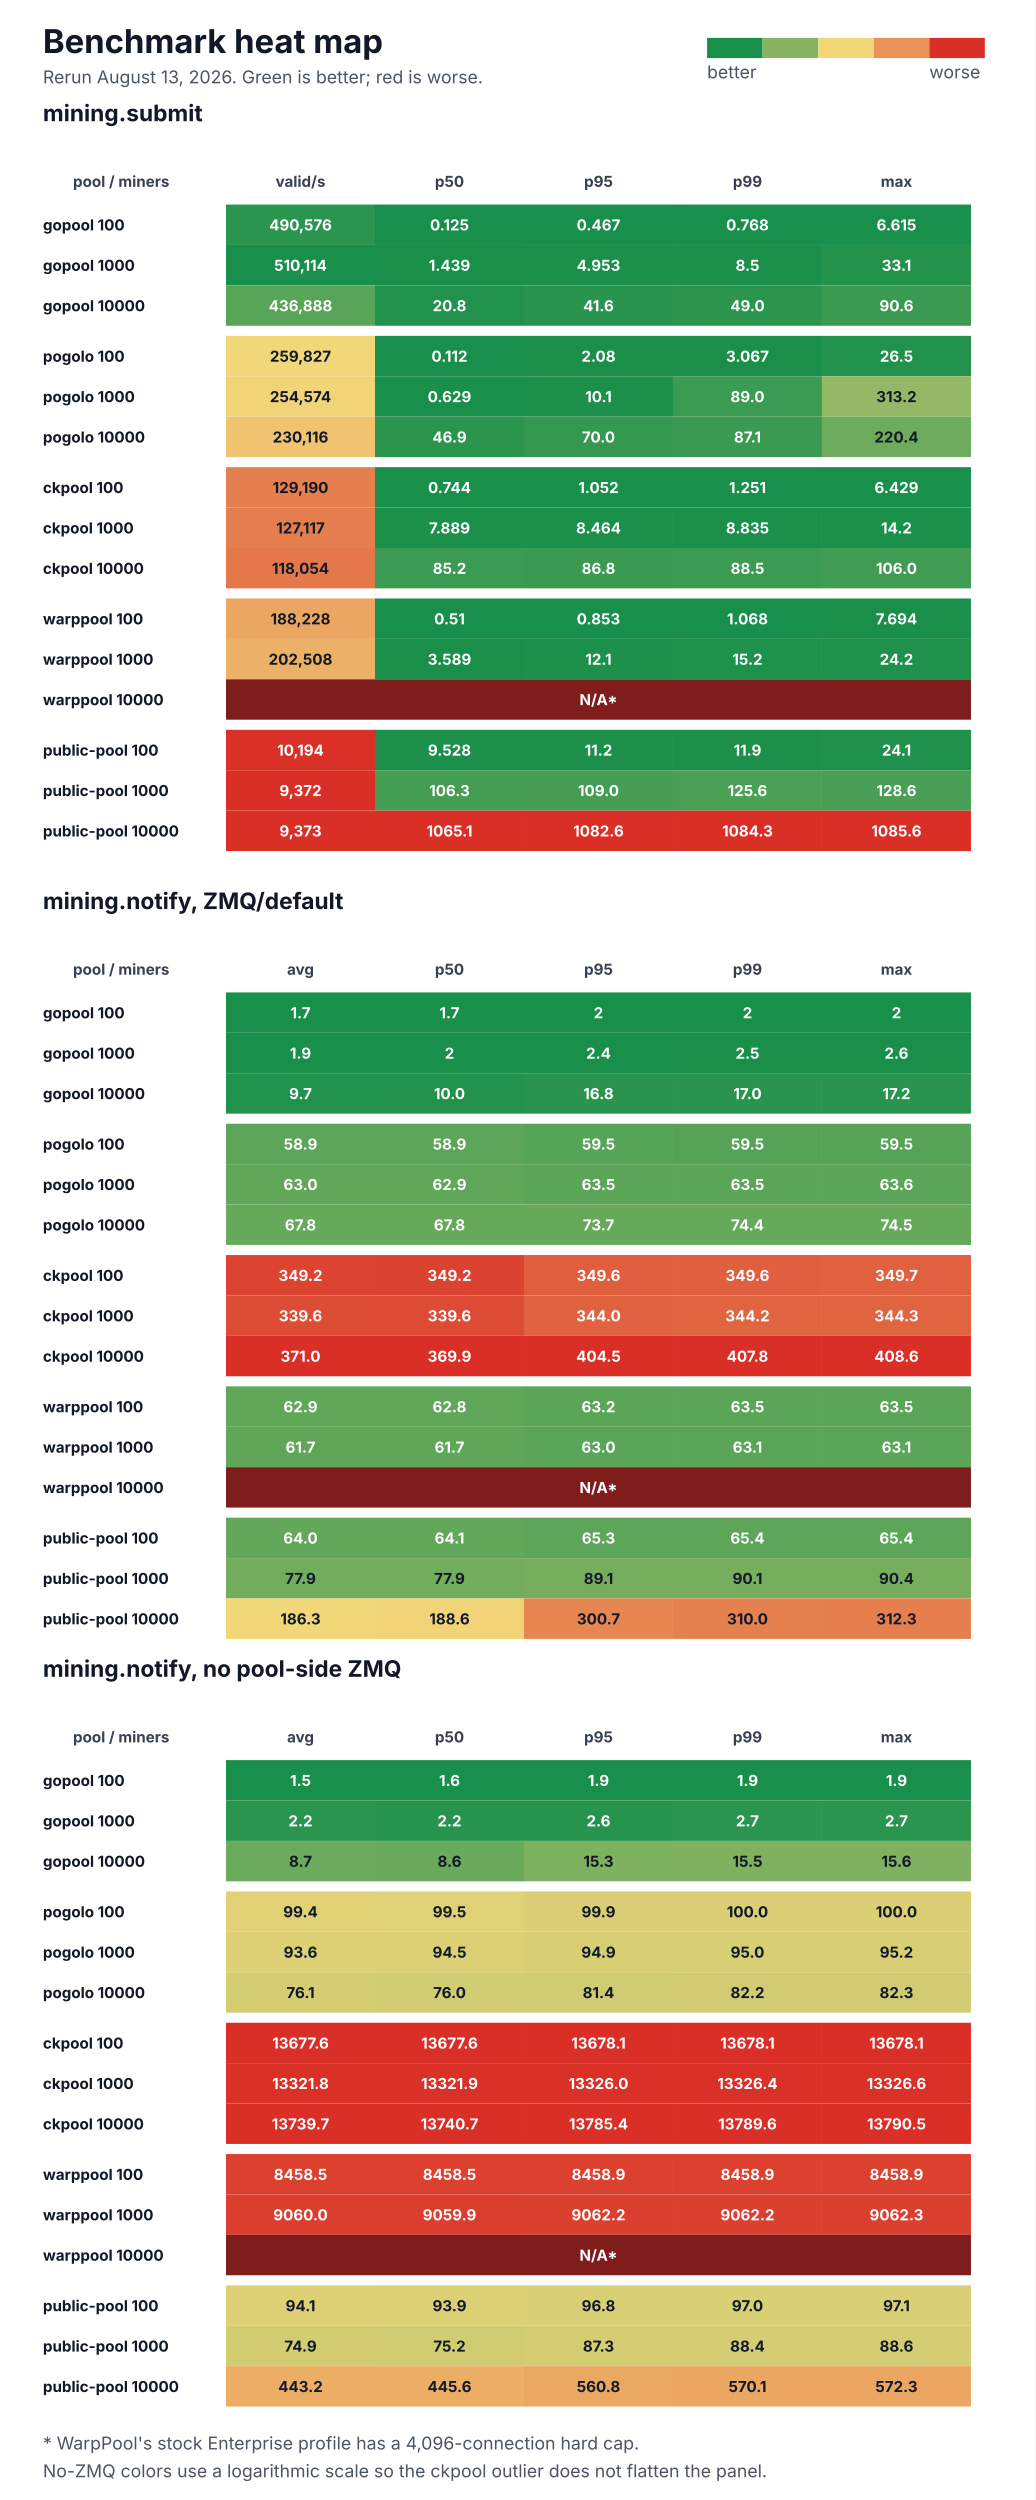
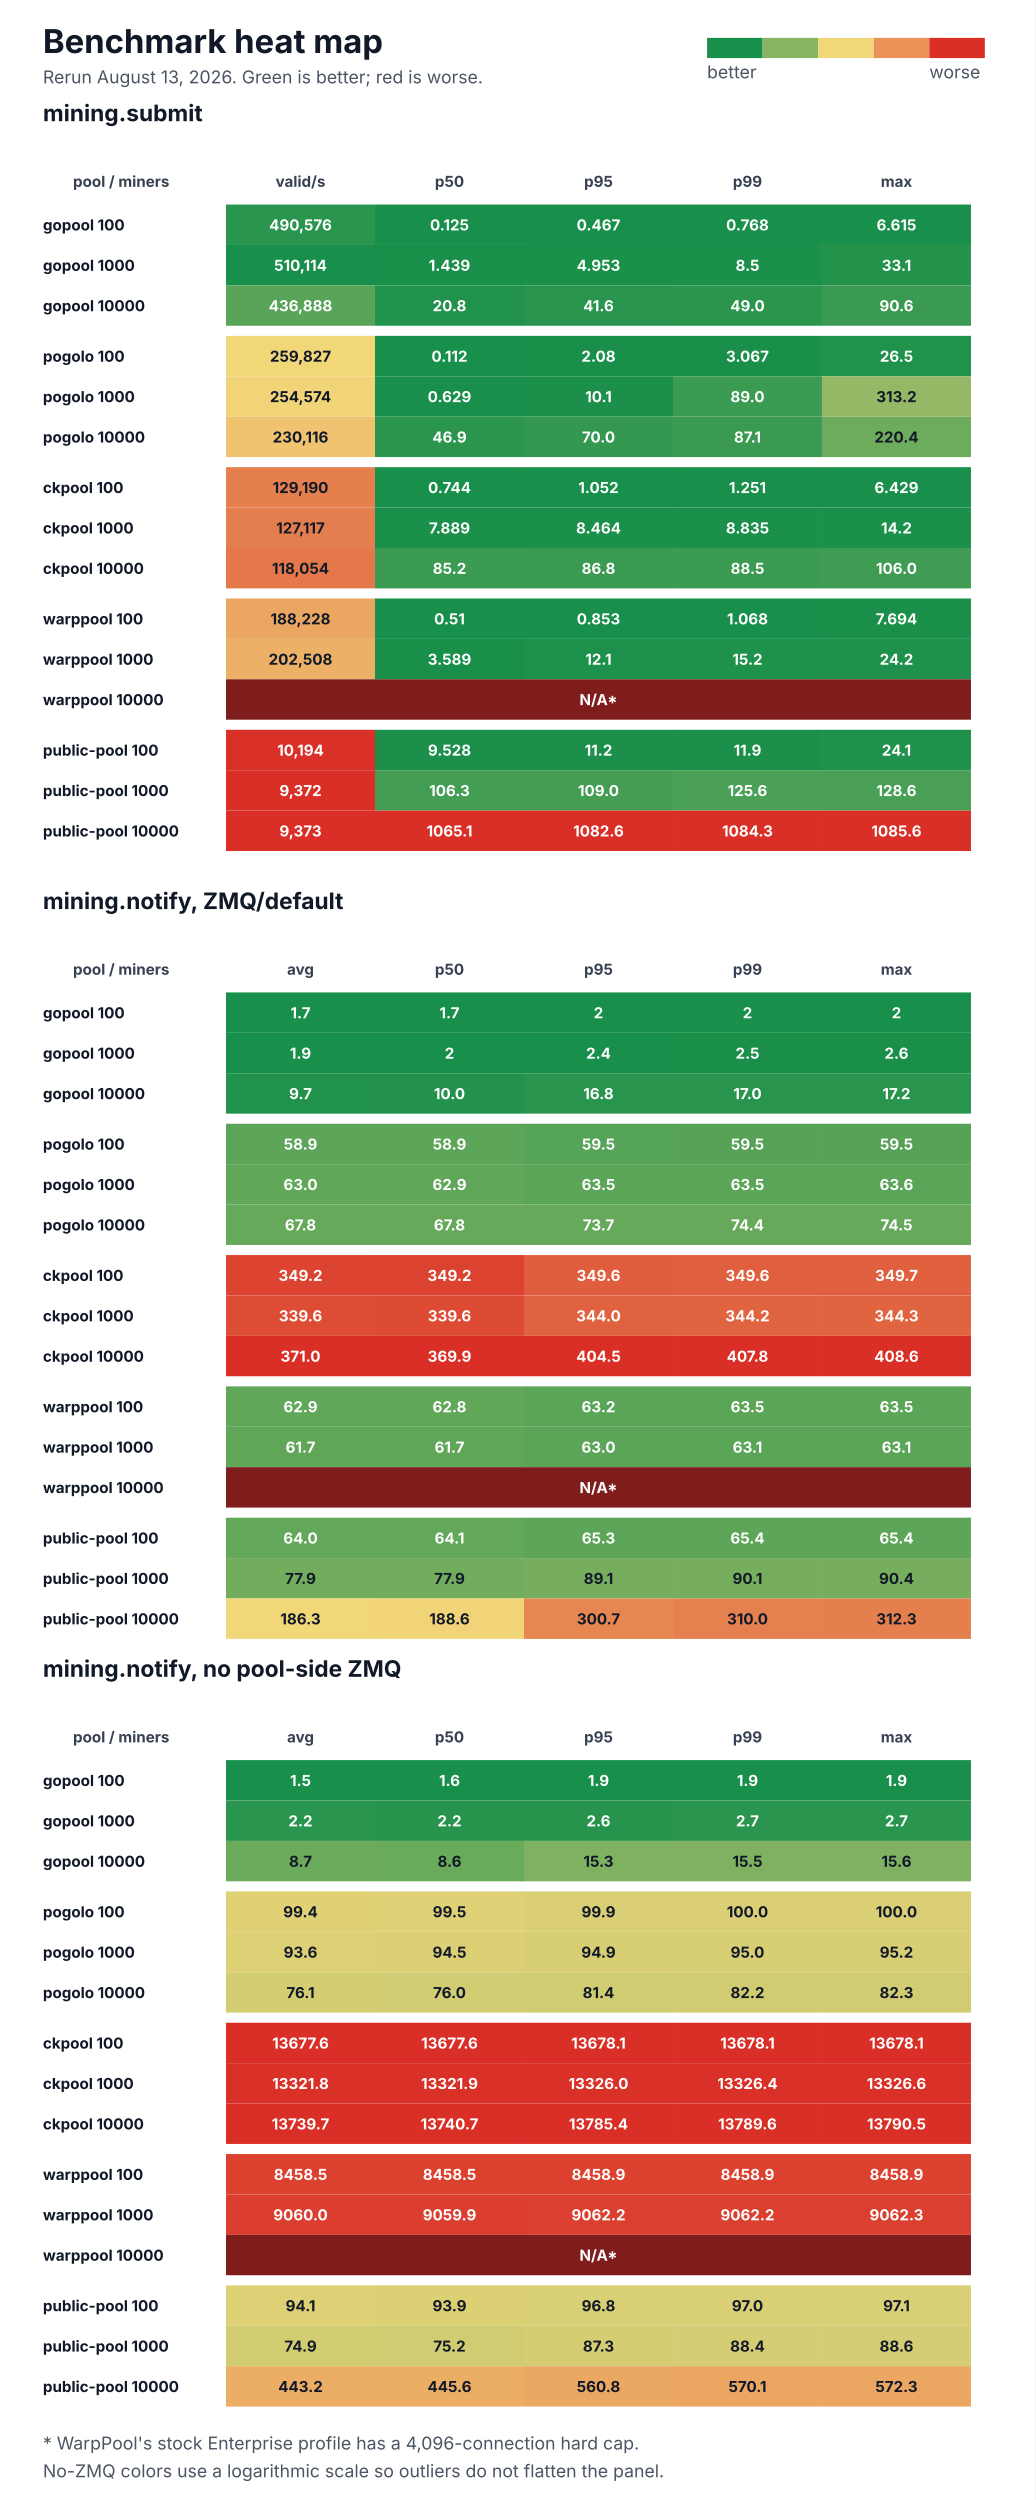
<svg xmlns="http://www.w3.org/2000/svg" width="820" height="1980" viewBox="0 0 820 1980" role="img" aria-labelledby="title desc">
  <style>
    text { font-family: -apple-system, BlinkMacSystemFont, "Segoe UI", sans-serif; fill: #111827; }
    .title { font-size: 26px; font-weight: 700; }
    .subtitle { font-size: 14px; fill: #4b5563; }
    .panel { font-size: 18px; font-weight: 700; }
    .head { font-size: 12px; font-weight: 700; fill: #374151; text-anchor: middle; }
    .row { font-size: 12px; font-weight: 650; dominant-baseline: middle; }
    .cell { font-size: 12px; font-weight: 750; text-anchor: middle; dominant-baseline: middle; }
    .light { fill: #111827; }
    .dark { fill: #ffffff; }
  </style>
  <rect width="820" height="1980" fill="#ffffff" />
  <text x="34" y="42" class="title">Benchmark heat map</text>
  <text x="34" y="66" class="subtitle">Rerun August 13, 2026. Green is better; red is worse.</text>
  <g transform="translate(560 30)">
    <rect x="0" y="0" width="44" height="16" fill="#188f4a" />
    <rect x="44" y="0" width="44" height="16" fill="#88b462" />
    <rect x="88" y="0" width="44" height="16" fill="#f2d779" />
    <rect x="132" y="0" width="44" height="16" fill="#ea9257" />
    <rect x="176" y="0" width="44" height="16" fill="#d92f27" />
    <text x="0" y="32" class="subtitle">better</text>
    <text x="176" y="32" class="subtitle">worse</text>
  </g>
  <g transform="translate(0 96)">
    <text x="34" y="0" class="panel">mining.submit</text>
    <text x="96" y="52" class="head">pool / miners</text>
    <text x="238" y="52" class="head">valid/s</text>
    <text x="356" y="52" class="head">p50</text>
    <text x="474" y="52" class="head">p95</text>
    <text x="592" y="52" class="head">p99</text>
    <text x="710" y="52" class="head">max</text>
    <text x="34" y="82" class="row">gopool 100</text>
    <rect x="179" y="66" width="118" height="32" fill="#29954e" />
    <text x="238" y="82" class="cell dark">490,576</text>
    <rect x="297" y="66" width="118" height="32" fill="#188f4a" />
    <text x="356" y="82" class="cell dark">0.125</text>
    <rect x="415" y="66" width="118" height="32" fill="#188f4a" />
    <text x="474" y="82" class="cell dark">0.467</text>
    <rect x="533" y="66" width="118" height="32" fill="#188f4a" />
    <text x="592" y="82" class="cell dark">0.768</text>
    <rect x="651" y="66" width="118" height="32" fill="#188f4a" />
    <text x="710" y="82" class="cell dark">6.615</text>
    <text x="34" y="114" class="row">gopool 1000</text>
    <rect x="179" y="98" width="118" height="32" fill="#188f4a" />
    <text x="238" y="114" class="cell dark">510,114</text>
    <rect x="297" y="98" width="118" height="32" fill="#198f4a" />
    <text x="356" y="114" class="cell dark">1.439</text>
    <rect x="415" y="98" width="118" height="32" fill="#1a904a" />
    <text x="474" y="114" class="cell dark">4.953</text>
    <rect x="533" y="98" width="118" height="32" fill="#1b904b" />
    <text x="592" y="114" class="cell dark">8.5</text>
    <rect x="651" y="98" width="118" height="32" fill="#23934c" />
    <text x="710" y="114" class="cell dark">33.1</text>
    <text x="34" y="146" class="row">gopool 10000</text>
    <rect x="179" y="130" width="118" height="32" fill="#58a458" />
    <text x="238" y="146" class="cell dark">436,888</text>
    <rect x="297" y="130" width="118" height="32" fill="#20924c" />
    <text x="356" y="146" class="cell dark">20.8</text>
    <rect x="415" y="130" width="118" height="32" fill="#29944e" />
    <text x="474" y="146" class="cell dark">41.6</text>
    <rect x="533" y="130" width="118" height="32" fill="#2b954e" />
    <text x="592" y="146" class="cell dark">49.0</text>
    <rect x="651" y="130" width="118" height="32" fill="#3a9a51" />
    <text x="710" y="146" class="cell dark">90.6</text>
    <text x="34" y="186" class="row">pogolo 100</text>
    <rect x="179" y="170" width="118" height="32" fill="#f2d779" />
    <text x="238" y="186" class="cell light">259,827</text>
    <rect x="297" y="170" width="118" height="32" fill="#188f4a" />
    <text x="356" y="186" class="cell dark">0.112</text>
    <rect x="415" y="170" width="118" height="32" fill="#198f4a" />
    <text x="474" y="186" class="cell dark">2.08</text>
    <rect x="533" y="170" width="118" height="32" fill="#198f4a" />
    <text x="592" y="186" class="cell dark">3.067</text>
    <rect x="651" y="170" width="118" height="32" fill="#20924c" />
    <text x="710" y="186" class="cell dark">26.5</text>
    <text x="34" y="218" class="row">pogolo 1000</text>
    <rect x="179" y="202" width="118" height="32" fill="#f1d477" />
    <text x="238" y="218" class="cell light">254,574</text>
    <rect x="297" y="202" width="118" height="32" fill="#188f4a" />
    <text x="356" y="218" class="cell dark">0.629</text>
    <rect x="415" y="202" width="118" height="32" fill="#1c904b" />
    <text x="474" y="218" class="cell dark">10.1</text>
    <rect x="533" y="202" width="118" height="32" fill="#3b9b52" />
    <text x="592" y="218" class="cell dark">89.0</text>
    <rect x="651" y="202" width="118" height="32" fill="#94b865" />
    <text x="710" y="218" class="cell light">313.2</text>
    <text x="34" y="250" class="row">pogolo 10000</text>
    <rect x="179" y="234" width="118" height="32" fill="#efc36f" />
    <text x="238" y="250" class="cell light">230,116</text>
    <rect x="297" y="234" width="118" height="32" fill="#2b954e" />
    <text x="356" y="250" class="cell dark">46.9</text>
    <rect x="415" y="234" width="118" height="32" fill="#349850" />
    <text x="474" y="250" class="cell dark">70.0</text>
    <rect x="533" y="234" width="118" height="32" fill="#3b9a51" />
    <text x="592" y="250" class="cell dark">87.1</text>
    <rect x="651" y="234" width="118" height="32" fill="#6eac5d" />
    <text x="710" y="250" class="cell light">220.4</text>
    <text x="34" y="290" class="row">ckpool 100</text>
    <rect x="179" y="274" width="118" height="32" fill="#e57f4e" />
    <text x="238" y="290" class="cell light">129,190</text>
    <rect x="297" y="274" width="118" height="32" fill="#188f4a" />
    <text x="356" y="290" class="cell dark">0.744</text>
    <rect x="415" y="274" width="118" height="32" fill="#188f4a" />
    <text x="474" y="290" class="cell dark">1.052</text>
    <rect x="533" y="274" width="118" height="32" fill="#188f4a" />
    <text x="592" y="290" class="cell dark">1.251</text>
    <rect x="651" y="274" width="118" height="32" fill="#188f4a" />
    <text x="710" y="290" class="cell dark">6.429</text>
    <text x="34" y="322" class="row">ckpool 1000</text>
    <rect x="179" y="306" width="118" height="32" fill="#e57e4e" />
    <text x="238" y="322" class="cell light">127,117</text>
    <rect x="297" y="306" width="118" height="32" fill="#1b904b" />
    <text x="356" y="322" class="cell dark">7.889</text>
    <rect x="415" y="306" width="118" height="32" fill="#1b904b" />
    <text x="474" y="322" class="cell dark">8.464</text>
    <rect x="533" y="306" width="118" height="32" fill="#1b904b" />
    <text x="592" y="322" class="cell dark">8.835</text>
    <rect x="651" y="306" width="118" height="32" fill="#1b904b" />
    <text x="710" y="322" class="cell dark">14.2</text>
    <text x="34" y="354" class="row">ckpool 10000</text>
    <rect x="179" y="338" width="118" height="32" fill="#e4784b" />
    <text x="238" y="354" class="cell light">118,054</text>
    <rect x="297" y="338" width="118" height="32" fill="#3b9b52" />
    <text x="356" y="354" class="cell dark">85.2</text>
    <rect x="415" y="338" width="118" height="32" fill="#3b9a52" />
    <text x="474" y="354" class="cell dark">86.8</text>
    <rect x="533" y="338" width="118" height="32" fill="#3b9b52" />
    <text x="592" y="354" class="cell dark">88.5</text>
    <rect x="651" y="338" width="118" height="32" fill="#409c53" />
    <text x="710" y="354" class="cell dark">106.0</text>
    <text x="34" y="394" class="row">warppool 100</text>
    <rect x="179" y="378" width="118" height="32" fill="#eba762" />
    <text x="238" y="394" class="cell light">188,228</text>
    <rect x="297" y="378" width="118" height="32" fill="#188f4a" />
    <text x="356" y="394" class="cell dark">0.51</text>
    <rect x="415" y="378" width="118" height="32" fill="#188f4a" />
    <text x="474" y="394" class="cell dark">0.853</text>
    <rect x="533" y="378" width="118" height="32" fill="#188f4a" />
    <text x="592" y="394" class="cell dark">1.068</text>
    <rect x="651" y="378" width="118" height="32" fill="#198f4a" />
    <text x="710" y="394" class="cell dark">7.694</text>
    <text x="34" y="426" class="row">warppool 1000</text>
    <rect x="179" y="410" width="118" height="32" fill="#ecb166" />
    <text x="238" y="426" class="cell light">202,508</text>
    <rect x="297" y="410" width="118" height="32" fill="#198f4a" />
    <text x="356" y="426" class="cell dark">3.589</text>
    <rect x="415" y="410" width="118" height="32" fill="#1d914b" />
    <text x="474" y="426" class="cell dark">12.1</text>
    <rect x="533" y="410" width="118" height="32" fill="#1e914b" />
    <text x="592" y="426" class="cell dark">15.2</text>
    <rect x="651" y="410" width="118" height="32" fill="#1f914c" />
    <text x="710" y="426" class="cell dark">24.2</text>
    <text x="34" y="458" class="row">warppool 10000</text>
    <rect x="179" y="442" width="590" height="32" fill="#7f1d1d" />
    <text x="474" y="458" class="cell dark">N/A*</text>
    <text x="34" y="498" class="row">public-pool 100</text>
    <rect x="179" y="482" width="118" height="32" fill="#d93027" />
    <text x="238" y="498" class="cell dark">10,194</text>
    <rect x="297" y="482" width="118" height="32" fill="#1c904b" />
    <text x="356" y="498" class="cell dark">9.528</text>
    <rect x="415" y="482" width="118" height="32" fill="#1c904b" />
    <text x="474" y="498" class="cell dark">11.2</text>
    <rect x="533" y="482" width="118" height="32" fill="#1c904b" />
    <text x="592" y="498" class="cell dark">11.9</text>
    <rect x="651" y="482" width="118" height="32" fill="#1f914c" />
    <text x="710" y="498" class="cell dark">24.1</text>
    <text x="34" y="530" class="row">public-pool 1000</text>
    <rect x="179" y="514" width="118" height="32" fill="#d92f27" />
    <text x="238" y="530" class="cell dark">9,372</text>
    <rect x="297" y="514" width="118" height="32" fill="#439d53" />
    <text x="356" y="530" class="cell dark">106.3</text>
    <rect x="415" y="514" width="118" height="32" fill="#449d53" />
    <text x="474" y="530" class="cell dark">109.0</text>
    <rect x="533" y="514" width="118" height="32" fill="#4aa055" />
    <text x="592" y="530" class="cell dark">125.6</text>
    <rect x="651" y="514" width="118" height="32" fill="#499f55" />
    <text x="710" y="530" class="cell dark">128.6</text>
    <text x="34" y="562" class="row">public-pool 10000</text>
    <rect x="179" y="546" width="118" height="32" fill="#d92f27" />
    <text x="238" y="562" class="cell dark">9,373</text>
    <rect x="297" y="546" width="118" height="32" fill="#d92f27" />
    <text x="356" y="562" class="cell dark">1065.1</text>
    <rect x="415" y="546" width="118" height="32" fill="#d92f27" />
    <text x="474" y="562" class="cell dark">1082.6</text>
    <rect x="533" y="546" width="118" height="32" fill="#d92f27" />
    <text x="592" y="562" class="cell dark">1084.3</text>
    <rect x="651" y="546" width="118" height="32" fill="#d92f27" />
    <text x="710" y="562" class="cell dark">1085.6</text>
  </g>
  <g transform="translate(0 720)">
    <text x="34" y="0" class="panel">mining.notify, ZMQ/default</text>
    <text x="96" y="52" class="head">pool / miners</text>
    <text x="238" y="52" class="head">avg</text>
    <text x="356" y="52" class="head">p50</text>
    <text x="474" y="52" class="head">p95</text>
    <text x="592" y="52" class="head">p99</text>
    <text x="710" y="52" class="head">max</text>
    <text x="34" y="82" class="row">gopool 100</text>
    <rect x="179" y="66" width="118" height="32" fill="#188f4a" />
    <text x="238" y="82" class="cell dark">1.7</text>
    <rect x="297" y="66" width="118" height="32" fill="#188f4a" />
    <text x="356" y="82" class="cell dark">1.7</text>
    <rect x="415" y="66" width="118" height="32" fill="#188f4a" />
    <text x="474" y="82" class="cell dark">2</text>
    <rect x="533" y="66" width="118" height="32" fill="#188f4a" />
    <text x="592" y="82" class="cell dark">2</text>
    <rect x="651" y="66" width="118" height="32" fill="#188f4a" />
    <text x="710" y="82" class="cell dark">2</text>
    <text x="34" y="114" class="row">gopool 1000</text>
    <rect x="179" y="98" width="118" height="32" fill="#188f4a" />
    <text x="238" y="114" class="cell dark">1.9</text>
    <rect x="297" y="98" width="118" height="32" fill="#188f4a" />
    <text x="356" y="114" class="cell dark">2</text>
    <rect x="415" y="98" width="118" height="32" fill="#188f4a" />
    <text x="474" y="114" class="cell dark">2.4</text>
    <rect x="533" y="98" width="118" height="32" fill="#198f4a" />
    <text x="592" y="114" class="cell dark">2.5</text>
    <rect x="651" y="98" width="118" height="32" fill="#198f4a" />
    <text x="710" y="114" class="cell dark">2.6</text>
    <text x="34" y="146" class="row">gopool 10000</text>
    <rect x="179" y="130" width="118" height="32" fill="#21924c" />
    <text x="238" y="146" class="cell dark">9.7</text>
    <rect x="297" y="130" width="118" height="32" fill="#22924c" />
    <text x="356" y="146" class="cell dark">10.0</text>
    <rect x="415" y="130" width="118" height="32" fill="#28944d" />
    <text x="474" y="146" class="cell dark">16.8</text>
    <rect x="533" y="130" width="118" height="32" fill="#28944d" />
    <text x="592" y="146" class="cell dark">17.0</text>
    <rect x="651" y="130" width="118" height="32" fill="#28944e" />
    <text x="710" y="146" class="cell dark">17.2</text>
    <text x="34" y="186" class="row">pogolo 100</text>
    <rect x="179" y="170" width="118" height="32" fill="#5ca559" />
    <text x="238" y="186" class="cell dark">58.9</text>
    <rect x="297" y="170" width="118" height="32" fill="#5ca559" />
    <text x="356" y="186" class="cell dark">58.9</text>
    <rect x="415" y="170" width="118" height="32" fill="#56a457" />
    <text x="474" y="186" class="cell dark">59.5</text>
    <rect x="533" y="170" width="118" height="32" fill="#56a357" />
    <text x="592" y="186" class="cell dark">59.5</text>
    <rect x="651" y="170" width="118" height="32" fill="#56a357" />
    <text x="710" y="186" class="cell dark">59.5</text>
    <text x="34" y="218" class="row">pogolo 1000</text>
    <rect x="179" y="202" width="118" height="32" fill="#60a75a" />
    <text x="238" y="218" class="cell dark">63.0</text>
    <rect x="297" y="202" width="118" height="32" fill="#60a75a" />
    <text x="356" y="218" class="cell dark">62.9</text>
    <rect x="415" y="202" width="118" height="32" fill="#5ba558" />
    <text x="474" y="218" class="cell dark">63.5</text>
    <rect x="533" y="202" width="118" height="32" fill="#5aa558" />
    <text x="592" y="218" class="cell dark">63.5</text>
    <rect x="651" y="202" width="118" height="32" fill="#5aa558" />
    <text x="710" y="218" class="cell dark">63.6</text>
    <text x="34" y="250" class="row">pogolo 10000</text>
    <rect x="179" y="234" width="118" height="32" fill="#66a95b" />
    <text x="238" y="250" class="cell dark">67.8</text>
    <rect x="297" y="234" width="118" height="32" fill="#66a95b" />
    <text x="356" y="250" class="cell dark">67.8</text>
    <rect x="415" y="234" width="118" height="32" fill="#66a95b" />
    <text x="474" y="250" class="cell dark">73.7</text>
    <rect x="533" y="234" width="118" height="32" fill="#66a95b" />
    <text x="592" y="250" class="cell dark">74.4</text>
    <rect x="651" y="234" width="118" height="32" fill="#66a95b" />
    <text x="710" y="250" class="cell dark">74.5</text>
    <text x="34" y="290" class="row">ckpool 100</text>
    <rect x="179" y="274" width="118" height="32" fill="#dc4331" />
    <text x="238" y="290" class="cell dark">349.2</text>
    <rect x="297" y="274" width="118" height="32" fill="#dc4230" />
    <text x="356" y="290" class="cell dark">349.2</text>
    <rect x="415" y="274" width="118" height="32" fill="#e05d3d" />
    <text x="474" y="290" class="cell dark">349.6</text>
    <rect x="533" y="274" width="118" height="32" fill="#e05f3f" />
    <text x="592" y="290" class="cell dark">349.6</text>
    <rect x="651" y="274" width="118" height="32" fill="#e0603f" />
    <text x="710" y="290" class="cell dark">349.7</text>
    <text x="34" y="322" class="row">ckpool 1000</text>
    <rect x="179" y="306" width="118" height="32" fill="#dd4c35" />
    <text x="238" y="322" class="cell dark">339.6</text>
    <rect x="297" y="306" width="118" height="32" fill="#dd4b34" />
    <text x="356" y="322" class="cell dark">339.6</text>
    <rect x="415" y="306" width="118" height="32" fill="#e16240" />
    <text x="474" y="322" class="cell dark">344.0</text>
    <rect x="533" y="306" width="118" height="32" fill="#e16441" />
    <text x="592" y="322" class="cell dark">344.2</text>
    <rect x="651" y="306" width="118" height="32" fill="#e16441" />
    <text x="710" y="322" class="cell dark">344.3</text>
    <text x="34" y="354" class="row">ckpool 10000</text>
    <rect x="179" y="338" width="118" height="32" fill="#d92f27" />
    <text x="238" y="354" class="cell dark">371.0</text>
    <rect x="297" y="338" width="118" height="32" fill="#d92f27" />
    <text x="356" y="354" class="cell dark">369.9</text>
    <rect x="415" y="338" width="118" height="32" fill="#d92f27" />
    <text x="474" y="354" class="cell dark">404.5</text>
    <rect x="533" y="338" width="118" height="32" fill="#d92f27" />
    <text x="592" y="354" class="cell dark">407.8</text>
    <rect x="651" y="338" width="118" height="32" fill="#d92f27" />
    <text x="710" y="354" class="cell dark">408.6</text>
    <text x="34" y="394" class="row">warppool 100</text>
    <rect x="179" y="378" width="118" height="32" fill="#60a75a" />
    <text x="238" y="394" class="cell dark">62.9</text>
    <rect x="297" y="378" width="118" height="32" fill="#60a75a" />
    <text x="356" y="394" class="cell dark">62.8</text>
    <rect x="415" y="378" width="118" height="32" fill="#5aa558" />
    <text x="474" y="394" class="cell dark">63.2</text>
    <rect x="533" y="378" width="118" height="32" fill="#5aa558" />
    <text x="592" y="394" class="cell dark">63.5</text>
    <rect x="651" y="378" width="118" height="32" fill="#5aa558" />
    <text x="710" y="394" class="cell dark">63.5</text>
    <text x="34" y="426" class="row">warppool 1000</text>
    <rect x="179" y="410" width="118" height="32" fill="#5fa659" />
    <text x="238" y="426" class="cell dark">61.7</text>
    <rect x="297" y="410" width="118" height="32" fill="#5fa659" />
    <text x="356" y="426" class="cell dark">61.7</text>
    <rect x="415" y="410" width="118" height="32" fill="#5aa558" />
    <text x="474" y="426" class="cell dark">63.0</text>
    <rect x="533" y="410" width="118" height="32" fill="#5aa558" />
    <text x="592" y="426" class="cell dark">63.1</text>
    <rect x="651" y="410" width="118" height="32" fill="#5aa558" />
    <text x="710" y="426" class="cell dark">63.1</text>
    <text x="34" y="458" class="row">warppool 10000</text>
    <rect x="179" y="442" width="590" height="32" fill="#7f1d1d" />
    <text x="474" y="458" class="cell dark">N/A*</text>
    <text x="34" y="498" class="row">public-pool 100</text>
    <rect x="179" y="482" width="118" height="32" fill="#62a75a" />
    <text x="238" y="498" class="cell dark">64.0</text>
    <rect x="297" y="482" width="118" height="32" fill="#62a75a" />
    <text x="356" y="498" class="cell dark">64.1</text>
    <rect x="415" y="482" width="118" height="32" fill="#5da659" />
    <text x="474" y="498" class="cell dark">65.3</text>
    <rect x="533" y="482" width="118" height="32" fill="#5ca559" />
    <text x="592" y="498" class="cell dark">65.4</text>
    <rect x="651" y="482" width="118" height="32" fill="#5ca559" />
    <text x="710" y="498" class="cell dark">65.4</text>
    <text x="34" y="530" class="row">public-pool 1000</text>
    <rect x="179" y="514" width="118" height="32" fill="#72ad5d" />
    <text x="238" y="530" class="cell light">77.9</text>
    <rect x="297" y="514" width="118" height="32" fill="#72ad5d" />
    <text x="356" y="530" class="cell light">77.9</text>
    <rect x="415" y="514" width="118" height="32" fill="#76ae5e" />
    <text x="474" y="530" class="cell light">89.1</text>
    <rect x="533" y="514" width="118" height="32" fill="#77ae5e" />
    <text x="592" y="530" class="cell light">90.1</text>
    <rect x="651" y="514" width="118" height="32" fill="#77ae5e" />
    <text x="710" y="530" class="cell light">90.4</text>
    <text x="34" y="562" class="row">public-pool 10000</text>
    <rect x="179" y="546" width="118" height="32" fill="#f2d779" />
    <text x="238" y="562" class="cell light">186.3</text>
    <rect x="297" y="546" width="118" height="32" fill="#f2d478" />
    <text x="356" y="562" class="cell light">188.6</text>
    <rect x="415" y="546" width="118" height="32" fill="#e68651" />
    <text x="474" y="562" class="cell light">300.7</text>
    <rect x="533" y="546" width="118" height="32" fill="#e5804f" />
    <text x="592" y="562" class="cell light">310.0</text>
    <rect x="651" y="546" width="118" height="32" fill="#e57f4e" />
    <text x="710" y="562" class="cell light">312.3</text>
  </g>
  <g transform="translate(0 1328)">
    <text x="34" y="0" class="panel">mining.notify, no pool-side ZMQ</text>
    <text x="96" y="52" class="head">pool / miners</text>
    <text x="238" y="52" class="head">avg</text>
    <text x="356" y="52" class="head">p50</text>
    <text x="474" y="52" class="head">p95</text>
    <text x="592" y="52" class="head">p99</text>
    <text x="710" y="52" class="head">max</text>
    <text x="34" y="82" class="row">gopool 100</text>
    <rect x="179" y="66" width="118" height="32" fill="#188f4a" />
    <text x="238" y="82" class="cell dark">1.5</text>
    <rect x="297" y="66" width="118" height="32" fill="#188f4a" />
    <text x="356" y="82" class="cell dark">1.6</text>
    <rect x="415" y="66" width="118" height="32" fill="#188f4a" />
    <text x="474" y="82" class="cell dark">1.9</text>
    <rect x="533" y="66" width="118" height="32" fill="#188f4a" />
    <text x="592" y="82" class="cell dark">1.9</text>
    <rect x="651" y="66" width="118" height="32" fill="#188f4a" />
    <text x="710" y="82" class="cell dark">1.9</text>
    <text x="34" y="114" class="row">gopool 1000</text>
    <rect x="179" y="98" width="118" height="32" fill="#2a954e" />
    <text x="238" y="114" class="cell dark">2.2</text>
    <rect x="297" y="98" width="118" height="32" fill="#27944d" />
    <text x="356" y="114" class="cell dark">2.2</text>
    <rect x="415" y="98" width="118" height="32" fill="#27944d" />
    <text x="474" y="114" class="cell dark">2.6</text>
    <rect x="533" y="98" width="118" height="32" fill="#29954e" />
    <text x="592" y="114" class="cell dark">2.7</text>
    <rect x="651" y="98" width="118" height="32" fill="#29954e" />
    <text x="710" y="114" class="cell dark">2.7</text>
    <text x="34" y="146" class="row">gopool 10000</text>
    <rect x="179" y="130" width="118" height="32" fill="#6cab5c" />
    <text x="238" y="146" class="cell light">8.7</text>
    <rect x="297" y="130" width="118" height="32" fill="#69aa5b" />
    <text x="356" y="146" class="cell light">8.6</text>
    <rect x="415" y="130" width="118" height="32" fill="#7eb160" />
    <text x="474" y="146" class="cell light">15.3</text>
    <rect x="533" y="130" width="118" height="32" fill="#7fb160" />
    <text x="592" y="146" class="cell light">15.5</text>
    <rect x="651" y="130" width="118" height="32" fill="#7fb160" />
    <text x="710" y="146" class="cell light">15.6</text>
    <text x="34" y="186" class="row">pogolo 100</text>
    <rect x="179" y="170" width="118" height="32" fill="#e0d175" />
    <text x="238" y="186" class="cell light">99.4</text>
    <rect x="297" y="170" width="118" height="32" fill="#dfd175" />
    <text x="356" y="186" class="cell light">99.5</text>
    <rect x="415" y="170" width="118" height="32" fill="#dacf74" />
    <text x="474" y="186" class="cell light">99.9</text>
    <rect x="533" y="170" width="118" height="32" fill="#dacf74" />
    <text x="592" y="186" class="cell light">100.0</text>
    <rect x="651" y="170" width="118" height="32" fill="#dacf74" />
    <text x="710" y="186" class="cell light">100.0</text>
    <text x="34" y="218" class="row">pogolo 1000</text>
    <rect x="179" y="202" width="118" height="32" fill="#ded075" />
    <text x="238" y="218" class="cell light">93.6</text>
    <rect x="297" y="202" width="118" height="32" fill="#dcd074" />
    <text x="356" y="218" class="cell light">94.5</text>
    <rect x="415" y="202" width="118" height="32" fill="#d8ce73" />
    <text x="474" y="218" class="cell light">94.9</text>
    <rect x="533" y="202" width="118" height="32" fill="#d8ce73" />
    <text x="592" y="218" class="cell light">95.0</text>
    <rect x="651" y="202" width="118" height="32" fill="#d8ce73" />
    <text x="710" y="218" class="cell light">95.2</text>
    <text x="34" y="250" class="row">pogolo 10000</text>
    <rect x="179" y="234" width="118" height="32" fill="#d4cd72" />
    <text x="238" y="250" class="cell light">76.1</text>
    <rect x="297" y="234" width="118" height="32" fill="#d2cc72" />
    <text x="356" y="250" class="cell light">76.0</text>
    <rect x="415" y="234" width="118" height="32" fill="#d0cc72" />
    <text x="474" y="250" class="cell light">81.4</text>
    <rect x="533" y="234" width="118" height="32" fill="#d1cc72" />
    <text x="592" y="250" class="cell light">82.2</text>
    <rect x="651" y="234" width="118" height="32" fill="#d1cc72" />
    <text x="710" y="250" class="cell light">82.3</text>
    <text x="34" y="290" class="row">ckpool 100</text>
    <rect x="179" y="274" width="118" height="32" fill="#d92f27" />
    <text x="238" y="290" class="cell dark">13677.6</text>
    <rect x="297" y="274" width="118" height="32" fill="#d92f27" />
    <text x="356" y="290" class="cell dark">13677.6</text>
    <rect x="415" y="274" width="118" height="32" fill="#d92f27" />
    <text x="474" y="290" class="cell dark">13678.1</text>
    <rect x="533" y="274" width="118" height="32" fill="#d92f27" />
    <text x="592" y="290" class="cell dark">13678.1</text>
    <rect x="651" y="274" width="118" height="32" fill="#d92f27" />
    <text x="710" y="290" class="cell dark">13678.1</text>
    <text x="34" y="322" class="row">ckpool 1000</text>
    <rect x="179" y="306" width="118" height="32" fill="#d93028" />
    <text x="238" y="322" class="cell dark">13321.8</text>
    <rect x="297" y="306" width="118" height="32" fill="#d93028" />
    <text x="356" y="322" class="cell dark">13321.9</text>
    <rect x="415" y="306" width="118" height="32" fill="#d93028" />
    <text x="474" y="322" class="cell dark">13326.0</text>
    <rect x="533" y="306" width="118" height="32" fill="#d93028" />
    <text x="592" y="322" class="cell dark">13326.4</text>
    <rect x="651" y="306" width="118" height="32" fill="#d93028" />
    <text x="710" y="322" class="cell dark">13326.6</text>
    <text x="34" y="354" class="row">ckpool 10000</text>
    <rect x="179" y="338" width="118" height="32" fill="#d92f27" />
    <text x="238" y="354" class="cell dark">13739.7</text>
    <rect x="297" y="338" width="118" height="32" fill="#d92f27" />
    <text x="356" y="354" class="cell dark">13740.7</text>
    <rect x="415" y="338" width="118" height="32" fill="#d92f27" />
    <text x="474" y="354" class="cell dark">13785.4</text>
    <rect x="533" y="338" width="118" height="32" fill="#d92f27" />
    <text x="592" y="354" class="cell dark">13789.6</text>
    <rect x="651" y="338" width="118" height="32" fill="#d92f27" />
    <text x="710" y="354" class="cell dark">13790.5</text>
    <text x="34" y="394" class="row">warppool 100</text>
    <rect x="179" y="378" width="118" height="32" fill="#dc4130" />
    <text x="238" y="394" class="cell dark">8458.5</text>
    <rect x="297" y="378" width="118" height="32" fill="#dc4130" />
    <text x="356" y="394" class="cell dark">8458.5</text>
    <rect x="415" y="378" width="118" height="32" fill="#dc4130" />
    <text x="474" y="394" class="cell dark">8458.9</text>
    <rect x="533" y="378" width="118" height="32" fill="#dc4130" />
    <text x="592" y="394" class="cell dark">8458.9</text>
    <rect x="651" y="378" width="118" height="32" fill="#dc4130" />
    <text x="710" y="394" class="cell dark">8458.9</text>
    <text x="34" y="426" class="row">warppool 1000</text>
    <rect x="179" y="410" width="118" height="32" fill="#db3e2e" />
    <text x="238" y="426" class="cell dark">9060.0</text>
    <rect x="297" y="410" width="118" height="32" fill="#db3e2f" />
    <text x="356" y="426" class="cell dark">9059.9</text>
    <rect x="415" y="410" width="118" height="32" fill="#db3f2f" />
    <text x="474" y="426" class="cell dark">9062.2</text>
    <rect x="533" y="410" width="118" height="32" fill="#db3f2f" />
    <text x="592" y="426" class="cell dark">9062.2</text>
    <rect x="651" y="410" width="118" height="32" fill="#db3f2f" />
    <text x="710" y="426" class="cell dark">9062.3</text>
    <text x="34" y="458" class="row">warppool 10000</text>
    <rect x="179" y="442" width="590" height="32" fill="#7f1d1d" />
    <text x="474" y="458" class="cell dark">N/A*</text>
    <text x="34" y="498" class="row">public-pool 100</text>
    <rect x="179" y="482" width="118" height="32" fill="#ded075" />
    <text x="238" y="498" class="cell light">94.1</text>
    <rect x="297" y="482" width="118" height="32" fill="#dcd074" />
    <text x="356" y="498" class="cell light">93.9</text>
    <rect x="415" y="482" width="118" height="32" fill="#d9cf74" />
    <text x="474" y="498" class="cell light">96.8</text>
    <rect x="533" y="482" width="118" height="32" fill="#d9cf74" />
    <text x="592" y="498" class="cell light">97.0</text>
    <rect x="651" y="482" width="118" height="32" fill="#d9cf74" />
    <text x="710" y="498" class="cell light">97.1</text>
    <text x="34" y="530" class="row">public-pool 1000</text>
    <rect x="179" y="514" width="118" height="32" fill="#d3cd72" />
    <text x="238" y="530" class="cell light">74.9</text>
    <rect x="297" y="514" width="118" height="32" fill="#d1cc72" />
    <text x="356" y="530" class="cell light">75.2</text>
    <rect x="415" y="514" width="118" height="32" fill="#d4cd72" />
    <text x="474" y="530" class="cell light">87.3</text>
    <rect x="533" y="514" width="118" height="32" fill="#d4cd73" />
    <text x="592" y="530" class="cell light">88.4</text>
    <rect x="651" y="514" width="118" height="32" fill="#d4cd73" />
    <text x="710" y="530" class="cell light">88.6</text>
    <text x="34" y="562" class="row">public-pool 10000</text>
    <rect x="179" y="546" width="118" height="32" fill="#ecad65" />
    <text x="238" y="562" class="cell light">443.2</text>
    <rect x="297" y="546" width="118" height="32" fill="#ecae65" />
    <text x="356" y="562" class="cell light">445.6</text>
    <rect x="415" y="546" width="118" height="32" fill="#eba862" />
    <text x="474" y="562" class="cell light">560.8</text>
    <rect x="533" y="546" width="118" height="32" fill="#eba762" />
    <text x="592" y="562" class="cell light">570.1</text>
    <rect x="651" y="546" width="118" height="32" fill="#eba762" />
    <text x="710" y="562" class="cell light">572.3</text>
  </g>
  <text x="34" y="1940" class="subtitle">* WarpPool's stock Enterprise profile has a 4,096-connection hard cap.</text>
-   <text x="34" y="1962" class="subtitle">No-ZMQ colors use a logarithmic scale so the ckpool outlier does not flatten the panel.</text>
+   <text x="34" y="1962" class="subtitle">No-ZMQ colors use a logarithmic scale so outliers do not flatten the panel.</text>
</svg>
